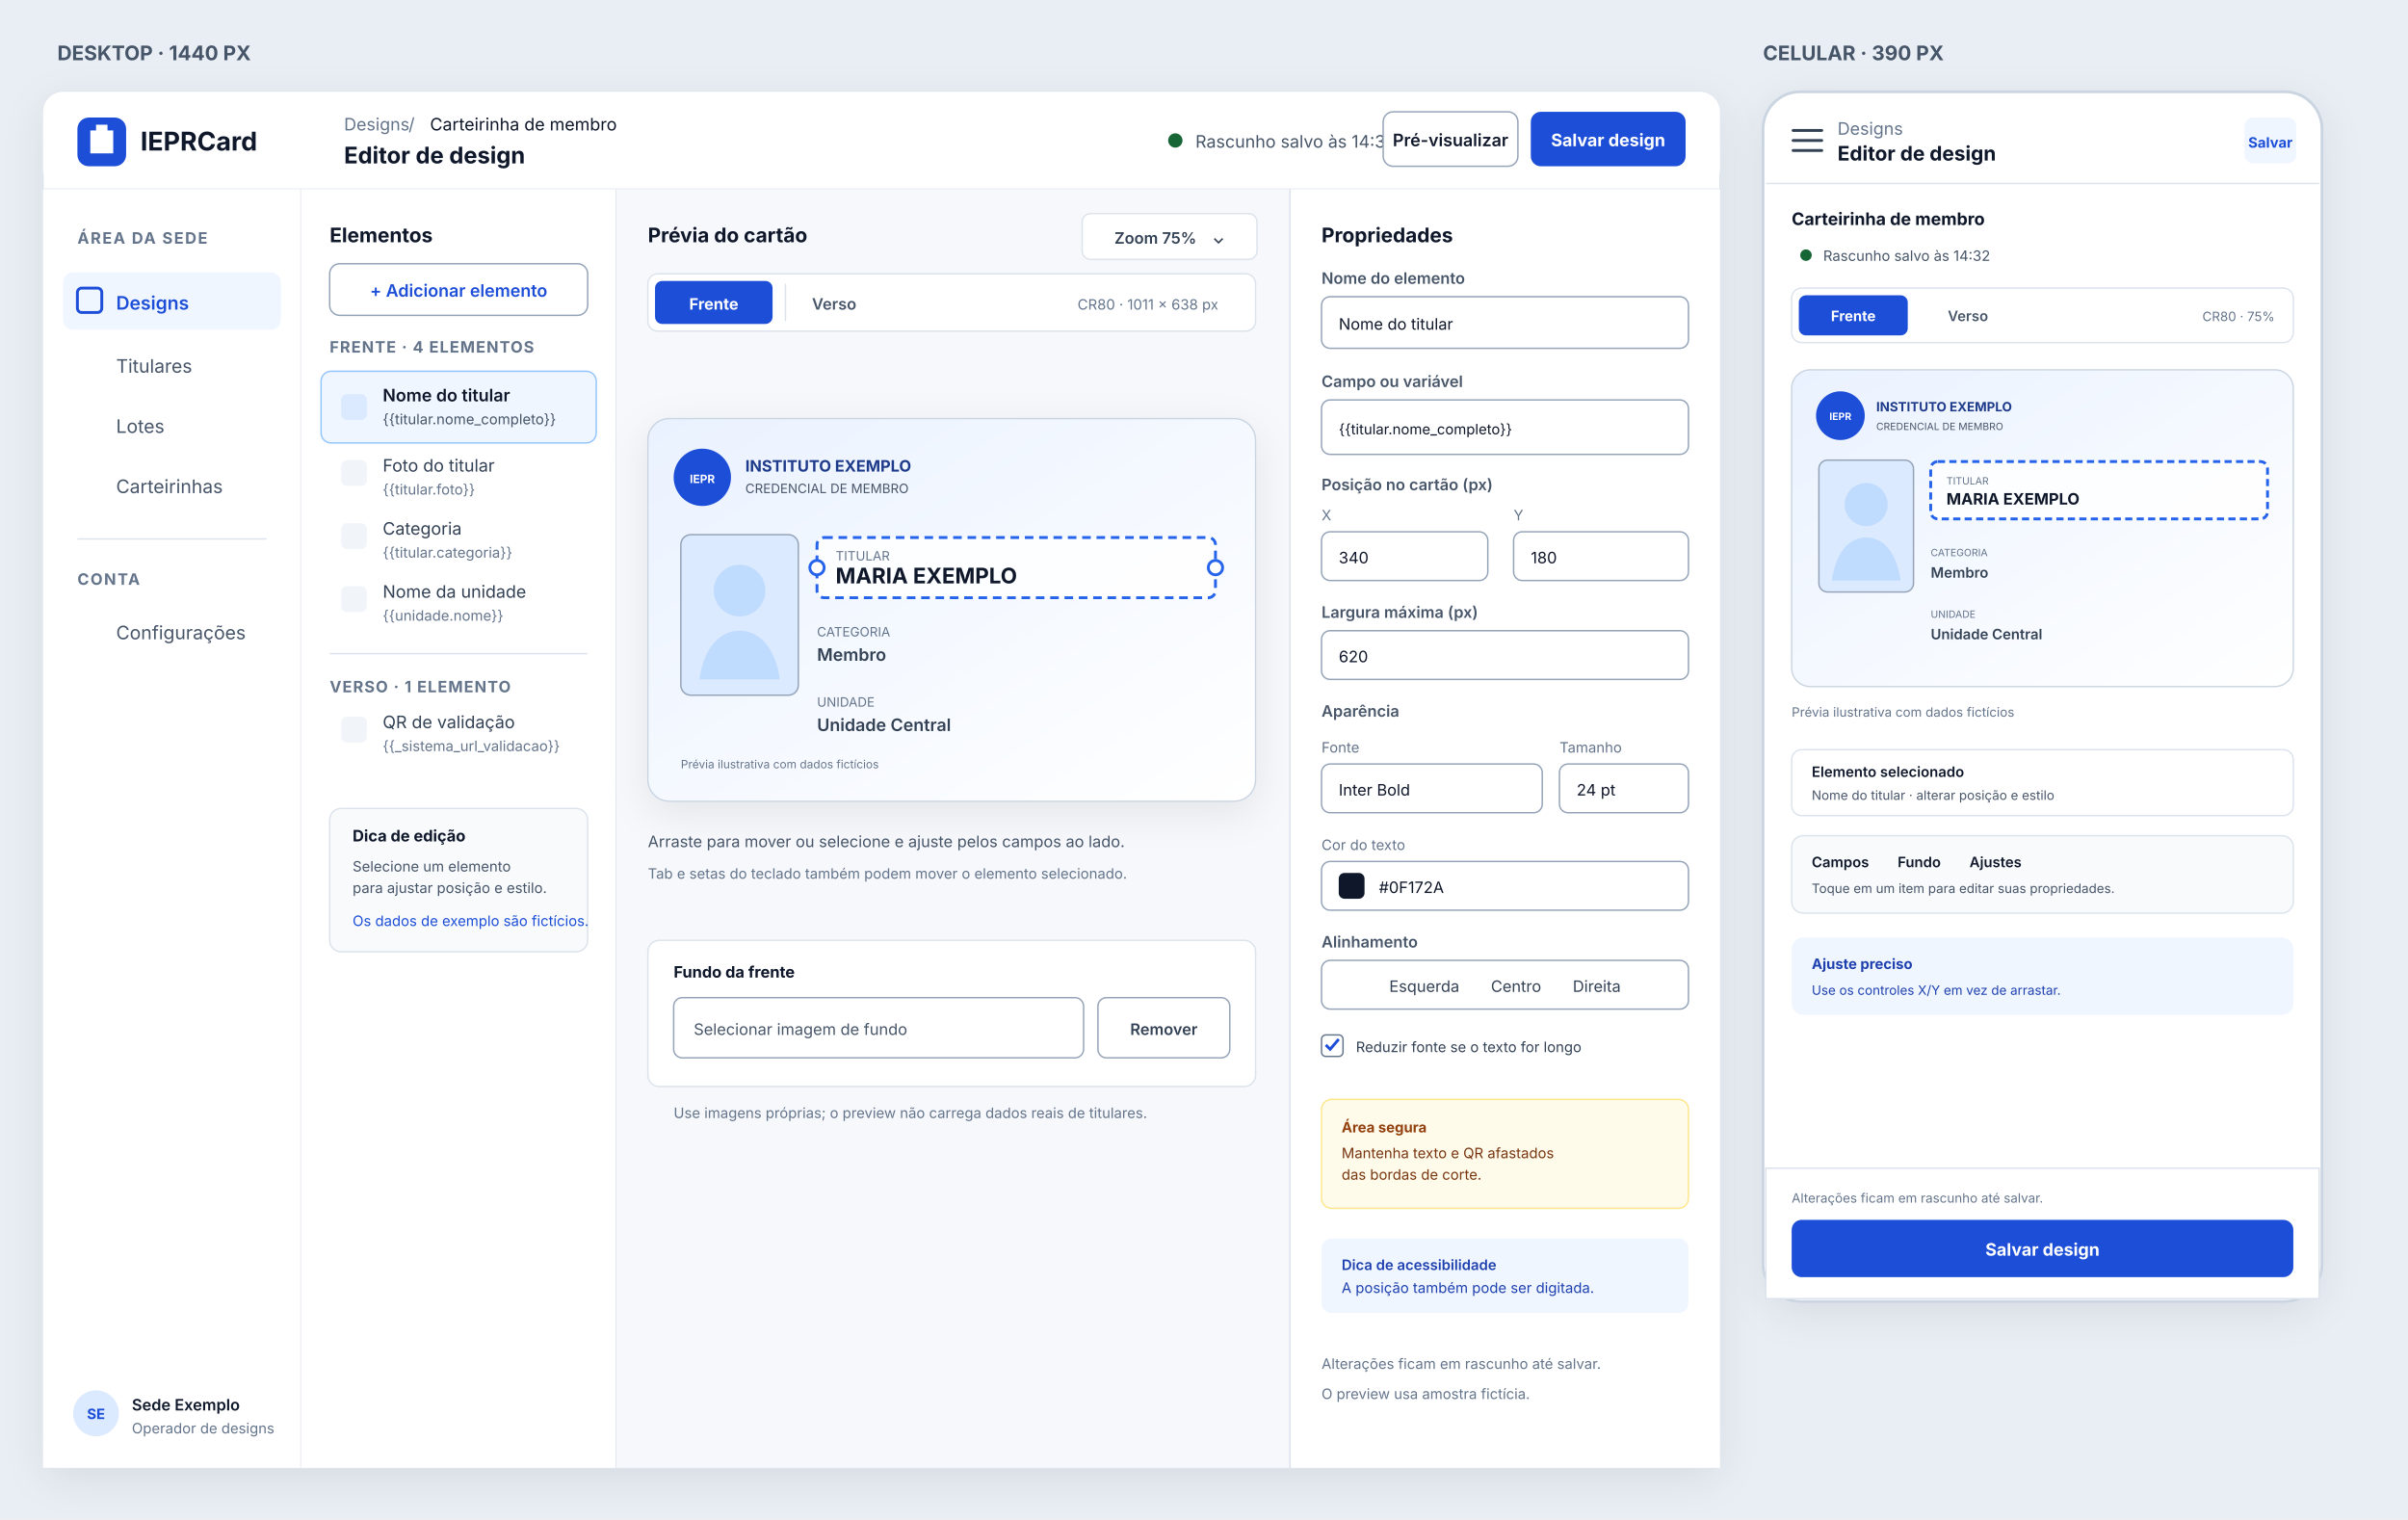
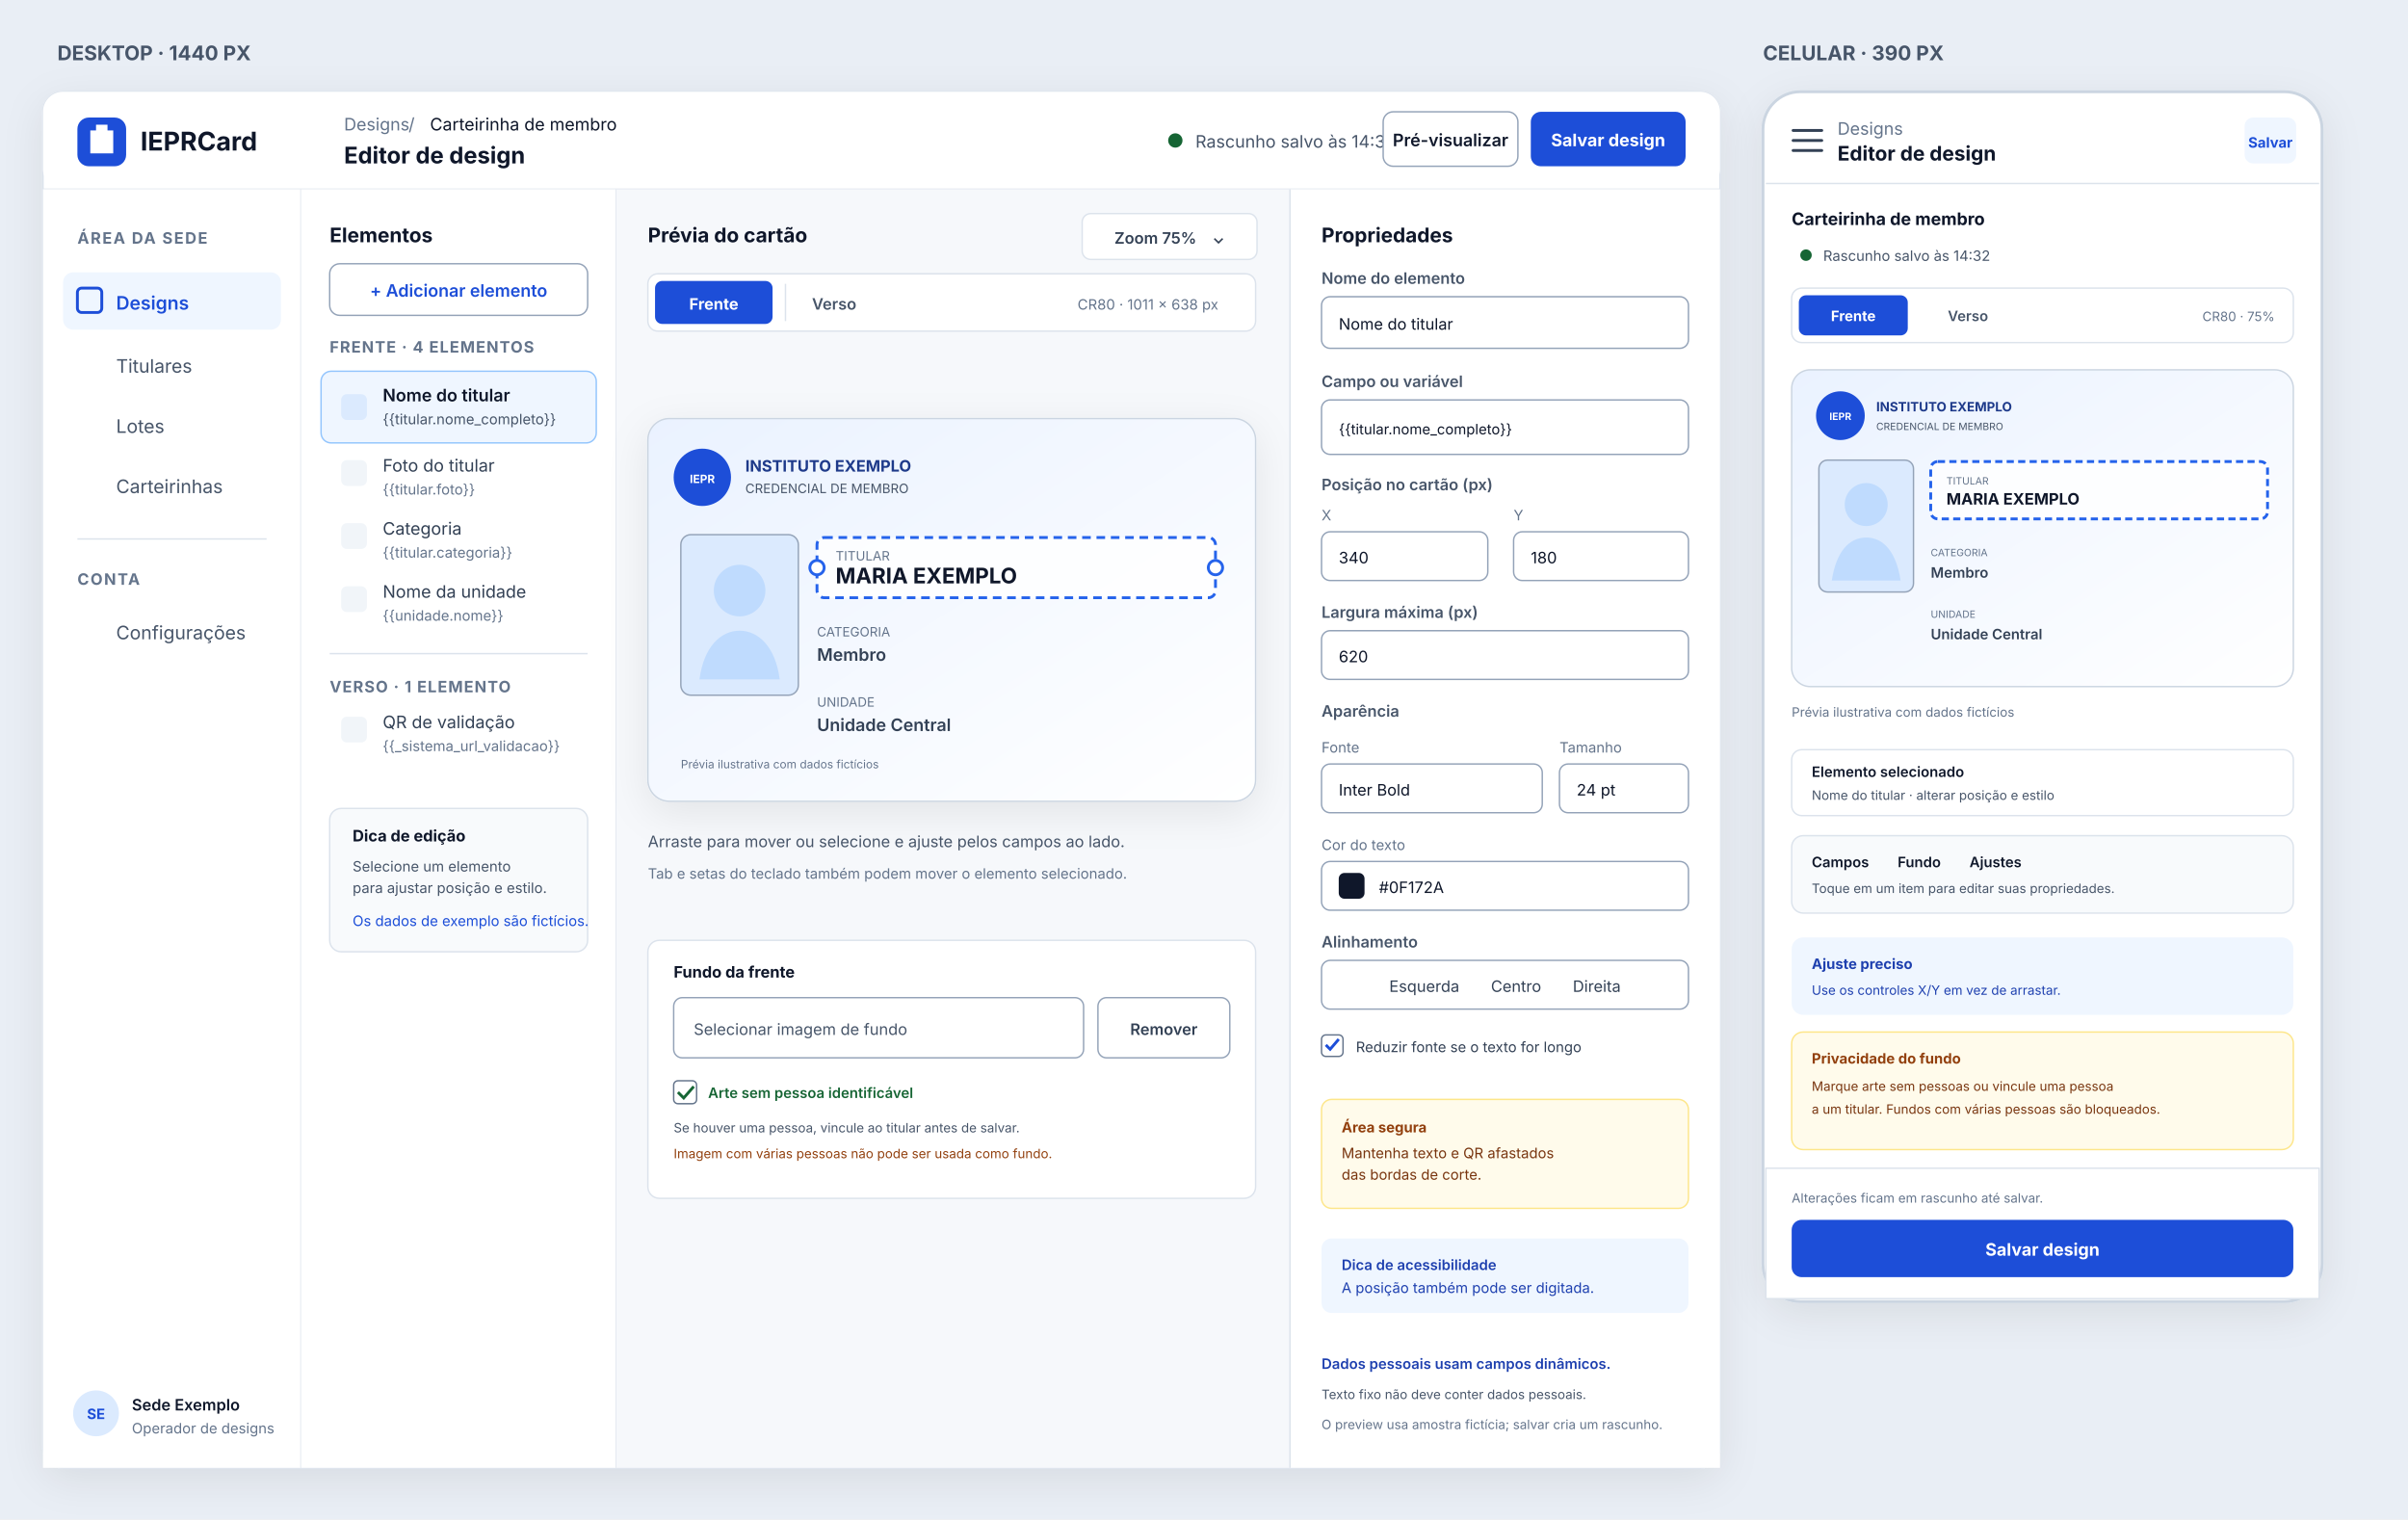
<svg xmlns="http://www.w3.org/2000/svg" width="1680" height="1060" viewBox="0 0 1680 1060" role="img" aria-labelledby="title description">
  <defs>
    <filter id="shadow" x="-20%" y="-20%" width="140%" height="150%">
      <feDropShadow dx="0" dy="8" stdDeviation="14" flood-color="#0F172A" flood-opacity="0.08" />
    </filter>
    <linearGradient id="cardBackground" x1="0" y1="0" x2="1" y2="1">
      <stop offset="0" stop-color="#EAF2FF" />
      <stop offset="1" stop-color="#FFFFFF" />
    </linearGradient>
    <linearGradient id="mobileCard" x1="0" y1="0" x2="1" y2="1">
      <stop offset="0" stop-color="#EAF2FF" />
      <stop offset="1" stop-color="#FFFFFF" />
    </linearGradient>
  </defs>
  <rect width="1680" height="1060" fill="#E9EEF5" />
  <g font-family="Inter, Segoe UI, Arial, sans-serif">
    <text x="40" y="42" font-size="14" font-weight="700" fill="#475569">DESKTOP · 1440 PX</text>
    <text x="1230" y="42" font-size="14" font-weight="700" fill="#475569">CELULAR · 390 PX</text>
    <g filter="url(#shadow)">
      <rect x="30" y="64" width="1170" height="960" rx="14" fill="#FFFFFF" stroke="#DCE3EC" />
    </g>
    <rect x="30" y="64" width="1170" height="68" rx="14" fill="#FFFFFF" />
    <path d="M30 132h1170" stroke="#DCE3EC" />
    <rect x="54" y="82" width="34" height="34" rx="8" fill="#1D4ED8" />
    <path d="M63 91h16v16H63zM67 87h8v4h-8z" fill="#FFFFFF" />
    <text x="98" y="105" font-size="18" font-weight="700" fill="#0F172A">IEPRCard</text>
    <text x="240" y="91" font-size="12" fill="#64748B">Designs</text>
    <text x="285" y="91" font-size="12" fill="#64748B">/</text>
    <text x="300" y="91" font-size="12" fill="#0F172A">Carteirinha de membro</text>
    <text x="240" y="114" font-size="16" font-weight="700" fill="#0F172A">Editor de design</text>
    <circle cx="820" cy="98" r="5" fill="#166534" />
    <text x="834" y="103" font-size="12" fill="#475569">Rascunho salvo às 14:32</text>
    <rect x="965" y="78" width="94" height="38" rx="7" fill="#FFFFFF" stroke="#94A3B8" />
    <text x="1012" y="102" text-anchor="middle" font-size="12" font-weight="600" fill="#0F172A">Pré-visualizar</text>
    <rect x="1068" y="78" width="108" height="38" rx="7" fill="#1D4ED8" />
    <text x="1122" y="102" text-anchor="middle" font-size="12" font-weight="700" fill="#FFFFFF">Salvar design</text>
    <rect x="30" y="132" width="180" height="892" fill="#FFFFFF" />
    <path d="M210 132v892" stroke="#DCE3EC" />
    <text x="54" y="170" font-size="11" font-weight="700" letter-spacing="1" fill="#64748B">ÁREA DA SEDE</text>
    <rect x="44" y="190" width="152" height="40" rx="7" fill="#EFF6FF" />
    <rect x="54" y="201" width="17" height="17" rx="3" fill="none" stroke="#1D4ED8" stroke-width="2" />
    <text x="81" y="216" font-size="13" font-weight="600" fill="#1D4ED8">Designs</text>
    <text x="81" y="260" font-size="13" fill="#475569">Titulares</text>
    <text x="81" y="302" font-size="13" fill="#475569">Lotes</text>
    <text x="81" y="344" font-size="13" fill="#475569">Carteirinhas</text>
    <path d="M54 376h132" stroke="#DCE3EC" />
    <text x="54" y="408" font-size="11" font-weight="700" letter-spacing="1" fill="#64748B">CONTA</text>
    <text x="81" y="446" font-size="13" fill="#475569">Configurações</text>
    <circle cx="67" cy="986" r="16" fill="#DBEAFE" />
    <text x="67" y="990" text-anchor="middle" font-size="10" font-weight="700" fill="#1D4ED8">SE</text>
    <text x="92" y="984" font-size="11" font-weight="600" fill="#0F172A">Sede Exemplo</text>
    <text x="92" y="1000" font-size="10" fill="#64748B">Operador de designs</text>
    <rect x="210" y="132" width="220" height="892" fill="#FFFFFF" />
    <path d="M430 132v892" stroke="#DCE3EC" />
    <text x="230" y="169" font-size="14" font-weight="700" fill="#0F172A">Elementos</text>
    <rect x="230" y="184" width="180" height="36" rx="7" fill="#FFFFFF" stroke="#94A3B8" />
    <text x="320" y="207" text-anchor="middle" font-size="12" font-weight="600" fill="#1D4ED8">+ Adicionar elemento</text>
    <text x="230" y="246" font-size="11" font-weight="700" letter-spacing=".7" fill="#64748B">FRENTE · 4 ELEMENTOS</text>
    <rect x="224" y="259" width="192" height="50" rx="7" fill="#EFF6FF" stroke="#93C5FD" />
    <rect x="238" y="275" width="18" height="18" rx="4" fill="#DBEAFE" />
    <text x="267" y="280" font-size="12" font-weight="600" fill="#0F172A">Nome do titular</text>
    <text x="267" y="296" font-size="10" fill="#475569">{{titular.nome_completo}}</text>
    <rect x="238" y="321" width="18" height="18" rx="4" fill="#F1F5F9" />
    <text x="267" y="329" font-size="12" fill="#334155">Foto do titular</text>
    <text x="267" y="345" font-size="10" fill="#64748B">{{titular.foto}}</text>
    <rect x="238" y="365" width="18" height="18" rx="4" fill="#F1F5F9" />
    <text x="267" y="373" font-size="12" fill="#334155">Categoria</text>
    <text x="267" y="389" font-size="10" fill="#64748B">{{titular.categoria}}</text>
    <rect x="238" y="409" width="18" height="18" rx="4" fill="#F1F5F9" />
    <text x="267" y="417" font-size="12" fill="#334155">Nome da unidade</text>
    <text x="267" y="433" font-size="10" fill="#64748B">{{unidade.nome}}</text>
    <path d="M230 456h180" stroke="#DCE3EC" />
    <text x="230" y="483" font-size="11" font-weight="700" letter-spacing=".7" fill="#64748B">VERSO · 1 ELEMENTO</text>
    <rect x="238" y="500" width="18" height="18" rx="4" fill="#F1F5F9" />
    <text x="267" y="508" font-size="12" fill="#334155">QR de validação</text>
    <text x="267" y="524" font-size="10" fill="#64748B">{{_sistema_url_validacao}}</text>
    <rect x="230" y="564" width="180" height="100" rx="8" fill="#F8FAFC" stroke="#DCE3EC" />
    <text x="246" y="587" font-size="11" font-weight="700" fill="#0F172A">Dica de edição</text>
    <text x="246" y="608" font-size="10" fill="#475569">Selecione um elemento</text>
    <text x="246" y="623" font-size="10" fill="#475569">para ajustar posição e estilo.</text>
    <text x="246" y="646" font-size="10" fill="#1D4ED8">Os dados de exemplo são fictícios.</text>
    <rect x="430" y="132" width="470" height="892" fill="#F6F8FB" />
    <text x="452" y="169" font-size="14" font-weight="700" fill="#0F172A">Prévia do cartão</text>
    <rect x="755" y="149" width="122" height="32" rx="6" fill="#FFFFFF" stroke="#DCE3EC" />
    <text x="816" y="170" text-anchor="middle" font-size="11" font-weight="600" fill="#334155">Zoom 75%　⌄</text>
    <rect x="452" y="191" width="424" height="40" rx="7" fill="#FFFFFF" stroke="#DCE3EC" />
    <rect x="457" y="196" width="82" height="30" rx="5" fill="#1D4ED8" />
    <text x="498" y="216" text-anchor="middle" font-size="11" font-weight="700" fill="#FFFFFF">Frente</text>
    <text x="582" y="216" text-anchor="middle" font-size="11" font-weight="600" fill="#475569">Verso</text>
    <path d="M548 198v26" stroke="#DCE3EC" />
    <text x="850" y="216" text-anchor="end" font-size="10" fill="#64748B">CR80 · 1011 × 638 px</text>
    <g filter="url(#shadow)">
      <rect x="452" y="292" width="424" height="267" rx="15" fill="url(#cardBackground)" stroke="#CBD5E1" />
    </g>
    <circle cx="490" cy="333" r="20" fill="#1D4ED8" />
    <text x="490" y="337" text-anchor="middle" font-size="8" font-weight="700" fill="#FFFFFF">IEPR</text>
    <text x="520" y="329" font-size="11" font-weight="700" fill="#1E3A8A">INSTITUTO EXEMPLO</text>
    <text x="520" y="344" font-size="9" fill="#475569">CREDENCIAL DE MEMBRO</text>
    <rect x="475" y="373" width="82" height="112" rx="7" fill="#DBEAFE" stroke="#94A3B8" />
    <circle cx="516" cy="412" r="18" fill="#BFDBFE" />
    <path d="M488 474c3-23 15-34 28-34s25 11 28 34" fill="#BFDBFE" />
    <rect x="570" y="375" width="278" height="42" rx="5" fill="#FFFFFF" fill-opacity=".82" stroke="#2563EB" stroke-width="2" stroke-dasharray="6 4" />
    <circle cx="570" cy="396" r="5" fill="#FFFFFF" stroke="#2563EB" stroke-width="2" />
    <circle cx="848" cy="396" r="5" fill="#FFFFFF" stroke="#2563EB" stroke-width="2" />
    <text x="583" y="391" font-size="9" fill="#64748B">TITULAR</text>
    <text x="583" y="407" font-size="15" font-weight="700" fill="#0F172A">MARIA EXEMPLO</text>
    <text x="570" y="444" font-size="9" fill="#64748B">CATEGORIA</text>
    <text x="570" y="461" font-size="12" font-weight="600" fill="#334155">Membro</text>
    <text x="570" y="493" font-size="9" fill="#64748B">UNIDADE</text>
    <text x="570" y="510" font-size="12" font-weight="600" fill="#334155">Unidade Central</text>
    <text x="475" y="536" font-size="8" fill="#64748B">Prévia ilustrativa com dados fictícios</text>
    <text x="452" y="591" font-size="11" fill="#475569">Arraste para mover ou selecione e ajuste pelos campos ao lado.</text>
    <text x="452" y="613" font-size="10" fill="#64748B">Tab e setas do teclado também podem mover o elemento selecionado.</text>
-     <rect x="452" y="656" width="424" height="102" rx="8" fill="#FFFFFF" stroke="#DCE3EC" />
+     <rect x="452" y="656" width="424" height="180" rx="8" fill="#FFFFFF" stroke="#DCE3EC" />
    <text x="470" y="682" font-size="11" font-weight="700" fill="#0F172A">Fundo da frente</text>
    <rect x="470" y="696" width="286" height="42" rx="6" fill="#FFFFFF" stroke="#94A3B8" />
    <text x="484" y="722" font-size="11" fill="#475569">Selecionar imagem de fundo</text>
    <rect x="766" y="696" width="92" height="42" rx="6" fill="#FFFFFF" stroke="#94A3B8" />
    <text x="812" y="722" text-anchor="middle" font-size="11" font-weight="600" fill="#334155">Remover</text>
-     <text x="470" y="780" font-size="10" fill="#64748B">Use imagens próprias; o preview não carrega dados reais de titulares.</text>
+     <rect x="470" y="754" width="16" height="16" rx="3" fill="#FFFFFF" stroke="#64748B" />
+     <path d="M473 762l4 4 7-8" fill="none" stroke="#166534" stroke-width="2" />
+     <text x="494" y="766" font-size="10" font-weight="600" fill="#166534">Arte sem pessoa identificável</text>
+     <text x="470" y="790" font-size="9" fill="#475569">Se houver uma pessoa, vincule ao titular antes de salvar.</text>
+     <text x="470" y="808" font-size="9" fill="#92400E">Imagem com várias pessoas não pode ser usada como fundo.</text>
    <rect x="900" y="132" width="300" height="892" fill="#FFFFFF" />
    <path d="M900 132v892" stroke="#DCE3EC" />
    <text x="922" y="169" font-size="14" font-weight="700" fill="#0F172A">Propriedades</text>
    <text x="922" y="198" font-size="11" font-weight="600" fill="#475569">Nome do elemento</text>
    <rect x="922" y="207" width="256" height="36" rx="6" fill="#FFFFFF" stroke="#94A3B8" />
    <text x="934" y="230" font-size="11" fill="#0F172A">Nome do titular</text>
    <text x="922" y="270" font-size="11" font-weight="600" fill="#475569">Campo ou variável</text>
    <rect x="922" y="279" width="256" height="38" rx="6" fill="#FFFFFF" stroke="#94A3B8" />
    <text x="934" y="303" font-size="10" fill="#0F172A">{{titular.nome_completo}}</text>
    <text x="922" y="342" font-size="11" font-weight="600" fill="#475569">Posição no cartão (px)</text>
    <text x="922" y="363" font-size="10" fill="#64748B">X</text>
    <rect x="922" y="371" width="116" height="34" rx="6" fill="#FFFFFF" stroke="#94A3B8" />
    <text x="934" y="393" font-size="11" fill="#0F172A">340</text>
    <text x="1056" y="363" font-size="10" fill="#64748B">Y</text>
    <rect x="1056" y="371" width="122" height="34" rx="6" fill="#FFFFFF" stroke="#94A3B8" />
    <text x="1068" y="393" font-size="11" fill="#0F172A">180</text>
    <text x="922" y="431" font-size="11" font-weight="600" fill="#475569">Largura máxima (px)</text>
    <rect x="922" y="440" width="256" height="34" rx="6" fill="#FFFFFF" stroke="#94A3B8" />
    <text x="934" y="462" font-size="11" fill="#0F172A">620</text>
    <text x="922" y="500" font-size="11" font-weight="600" fill="#475569">Aparência</text>
    <text x="922" y="525" font-size="10" fill="#64748B">Fonte</text>
    <rect x="922" y="533" width="154" height="34" rx="6" fill="#FFFFFF" stroke="#94A3B8" />
    <text x="934" y="555" font-size="11" fill="#0F172A">Inter Bold</text>
    <text x="1088" y="525" font-size="10" fill="#64748B">Tamanho</text>
    <rect x="1088" y="533" width="90" height="34" rx="6" fill="#FFFFFF" stroke="#94A3B8" />
    <text x="1100" y="555" font-size="11" fill="#0F172A">24 pt</text>
    <text x="922" y="593" font-size="10" fill="#64748B">Cor do texto</text>
    <rect x="922" y="601" width="256" height="34" rx="6" fill="#FFFFFF" stroke="#94A3B8" />
    <rect x="934" y="609" width="18" height="18" rx="4" fill="#0F172A" />
    <text x="962" y="623" font-size="11" fill="#0F172A">#0F172A</text>
    <text x="922" y="661" font-size="11" font-weight="600" fill="#475569">Alinhamento</text>
    <rect x="922" y="670" width="256" height="34" rx="6" fill="#FFFFFF" stroke="#94A3B8" />
    <text x="1050" y="692" text-anchor="middle" font-size="11" fill="#334155">Esquerda　　Centro　　Direita</text>
    <rect x="922" y="722" width="15" height="15" rx="3" fill="#FFFFFF" stroke="#64748B" />
    <path d="M925 729l3 3 6-7" fill="none" stroke="#1D4ED8" stroke-width="2" />
    <text x="946" y="734" font-size="10" fill="#334155">Reduzir fonte se o texto for longo</text>
    <rect x="922" y="767" width="256" height="76" rx="7" fill="#FFFBEB" stroke="#FDE68A" />
    <text x="936" y="790" font-size="10" font-weight="700" fill="#92400E">Área segura</text>
    <text x="936" y="808" font-size="10" fill="#78350F">Mantenha texto e QR afastados</text>
    <text x="936" y="823" font-size="10" fill="#78350F">das bordas de corte.</text>
    <rect x="922" y="864" width="256" height="52" rx="7" fill="#EFF6FF" />
    <text x="936" y="886" font-size="10" font-weight="600" fill="#1E40AF">Dica de acessibilidade</text>
    <text x="936" y="902" font-size="10" fill="#1E40AF">A posição também pode ser digitada.</text>
-     <text x="922" y="955" font-size="10" fill="#64748B">Alterações ficam em rascunho até salvar.</text>
-     <text x="922" y="976" font-size="10" fill="#64748B">O preview usa amostra fictícia.</text>
+     <text x="922" y="955" font-size="10" font-weight="600" fill="#1E40AF">Dados pessoais usam campos dinâmicos.</text>
+     <text x="922" y="976" font-size="9" fill="#475569">Texto fixo não deve conter dados pessoais.</text>
+     <text x="922" y="997" font-size="9" fill="#64748B">O preview usa amostra fictícia; salvar cria um rascunho.</text>
    <g filter="url(#shadow)">
      <rect x="1230" y="64" width="390" height="844" rx="26" fill="#FFFFFF" stroke="#CBD5E1" stroke-width="2" />
    </g>
    <rect x="1232" y="66" width="386" height="840" rx="24" fill="#FFFFFF" />
    <rect x="1232" y="66" width="386" height="62" rx="24" fill="#FFFFFF" />
    <path d="M1232 128h386" stroke="#DCE3EC" />
    <path d="M1251 91h20M1251 98h20M1251 105h20" stroke="#334155" stroke-width="2" stroke-linecap="round" />
    <text x="1282" y="94" font-size="12" fill="#64748B">Designs</text>
    <text x="1282" y="112" font-size="14" font-weight="700" fill="#0F172A">Editor de design</text>
    <rect x="1566" y="82" width="36" height="32" rx="6" fill="#EFF6FF" />
    <text x="1584" y="103" text-anchor="middle" font-size="10" font-weight="700" fill="#1D4ED8">Salvar</text>
    <text x="1250" y="157" font-size="12" font-weight="700" fill="#0F172A">Carteirinha de membro</text>
    <circle cx="1260" cy="178" r="4" fill="#166534" />
    <text x="1272" y="182" font-size="10" fill="#475569">Rascunho salvo às 14:32</text>
    <rect x="1250" y="201" width="350" height="38" rx="7" fill="#FFFFFF" stroke="#DCE3EC" />
    <rect x="1255" y="206" width="76" height="28" rx="5" fill="#1D4ED8" />
    <text x="1293" y="224" text-anchor="middle" font-size="10" font-weight="700" fill="#FFFFFF">Frente</text>
    <text x="1373" y="224" text-anchor="middle" font-size="10" font-weight="600" fill="#475569">Verso</text>
    <text x="1587" y="224" text-anchor="end" font-size="9" fill="#64748B">CR80 · 75%</text>
    <rect x="1250" y="258" width="350" height="221" rx="13" fill="url(#mobileCard)" stroke="#CBD5E1" />
    <circle cx="1284" cy="290" r="17" fill="#1D4ED8" />
    <text x="1284" y="293" text-anchor="middle" font-size="7" font-weight="700" fill="#FFFFFF">IEPR</text>
    <text x="1309" y="287" font-size="9" font-weight="700" fill="#1E3A8A">INSTITUTO EXEMPLO</text>
    <text x="1309" y="300" font-size="7" fill="#475569">CREDENCIAL DE MEMBRO</text>
    <rect x="1269" y="321" width="66" height="92" rx="6" fill="#DBEAFE" stroke="#94A3B8" />
    <circle cx="1302" cy="352" r="15" fill="#BFDBFE" />
    <path d="M1278 405c3-20 12-30 24-30s21 10 24 30" fill="#BFDBFE" />
    <rect x="1347" y="322" width="235" height="40" rx="5" fill="#FFFFFF" fill-opacity=".82" stroke="#2563EB" stroke-width="2" stroke-dasharray="5 3" />
    <text x="1358" y="338" font-size="7" fill="#64748B">TITULAR</text>
    <text x="1358" y="352" font-size="11" font-weight="700" fill="#0F172A">MARIA EXEMPLO</text>
    <text x="1347" y="388" font-size="7" fill="#64748B">CATEGORIA</text>
    <text x="1347" y="403" font-size="10" font-weight="600" fill="#334155">Membro</text>
    <text x="1347" y="431" font-size="7" fill="#64748B">UNIDADE</text>
    <text x="1347" y="446" font-size="10" font-weight="600" fill="#334155">Unidade Central</text>
    <text x="1250" y="500" font-size="9" fill="#64748B">Prévia ilustrativa com dados fictícios</text>
    <rect x="1250" y="523" width="350" height="46" rx="7" fill="#FFFFFF" stroke="#DCE3EC" />
    <text x="1264" y="542" font-size="10" font-weight="600" fill="#0F172A">Elemento selecionado</text>
    <text x="1264" y="558" font-size="9" fill="#475569">Nome do titular · alterar posição e estilo</text>
    <rect x="1250" y="583" width="350" height="54" rx="8" fill="#F8FAFC" stroke="#DCE3EC" />
    <text x="1264" y="605" font-size="10" font-weight="600" fill="#0F172A">Campos　　Fundo　　Ajustes</text>
    <text x="1264" y="623" font-size="9" fill="#475569">Toque em um item para editar suas propriedades.</text>
    <rect x="1250" y="654" width="350" height="54" rx="8" fill="#EFF6FF" />
    <text x="1264" y="676" font-size="10" font-weight="700" fill="#1E40AF">Ajuste preciso</text>
    <text x="1264" y="694" font-size="9" fill="#1E40AF">Use os controles X/Y em vez de arrastar.</text>
+     <rect x="1250" y="720" width="350" height="82" rx="8" fill="#FFFBEB" stroke="#FDE68A" />
+     <text x="1264" y="742" font-size="10" font-weight="700" fill="#92400E">Privacidade do fundo</text>
+     <text x="1264" y="761" font-size="9" fill="#78350F">Marque arte sem pessoas ou vincule uma pessoa</text>
+     <text x="1264" y="777" font-size="9" fill="#78350F">a um titular. Fundos com várias pessoas são bloqueados.</text>
    <rect x="1232" y="815" width="386" height="91" rx="0" fill="#FFFFFF" stroke="#DCE3EC" />
    <text x="1250" y="839" font-size="9" fill="#64748B">Alterações ficam em rascunho até salvar.</text>
    <rect x="1250" y="851" width="350" height="40" rx="7" fill="#1D4ED8" />
    <text x="1425" y="876" text-anchor="middle" font-size="12" font-weight="700" fill="#FFFFFF">Salvar design</text>
  </g>
</svg>
